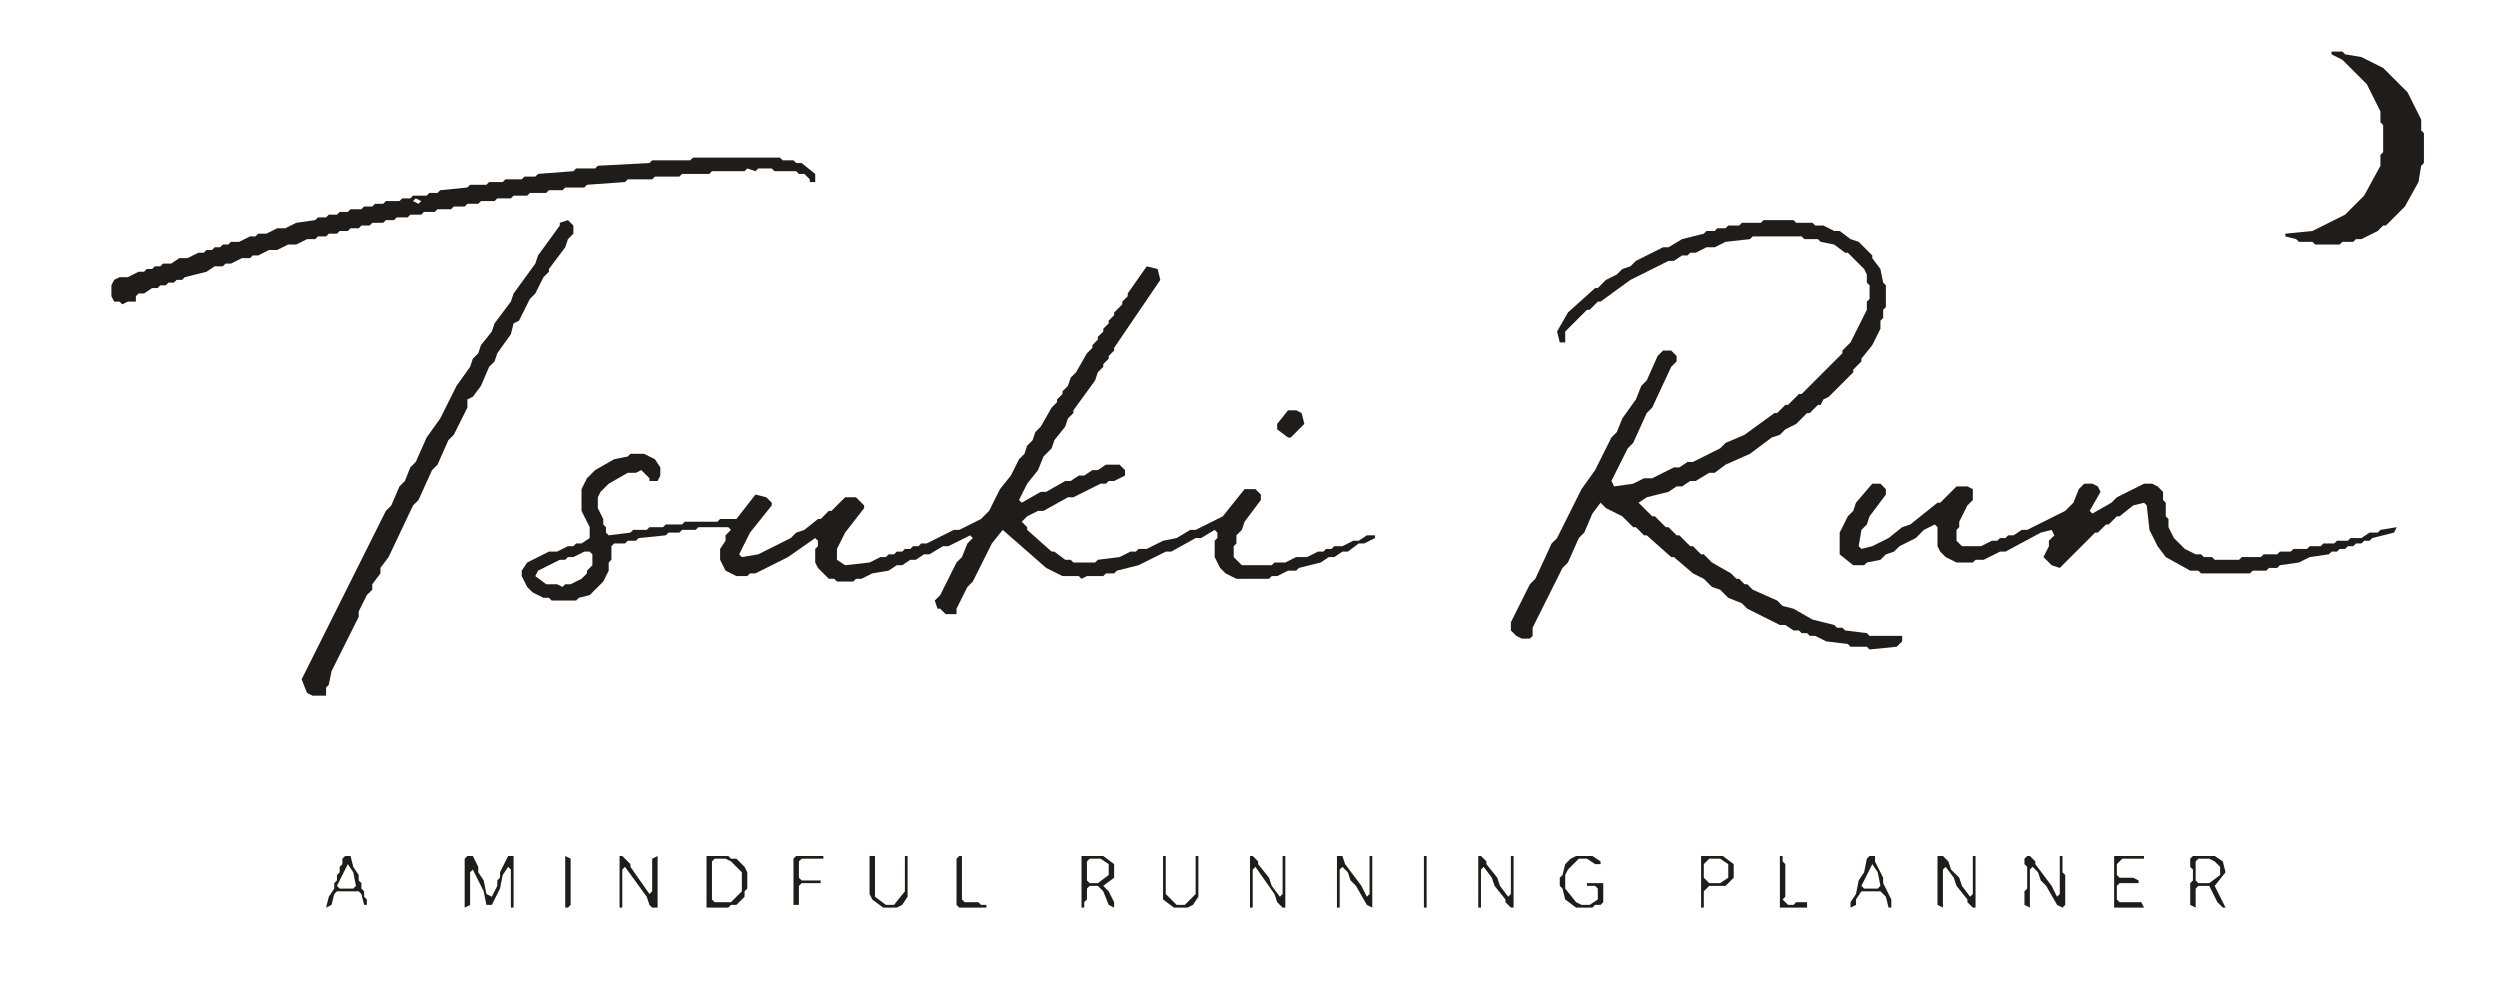
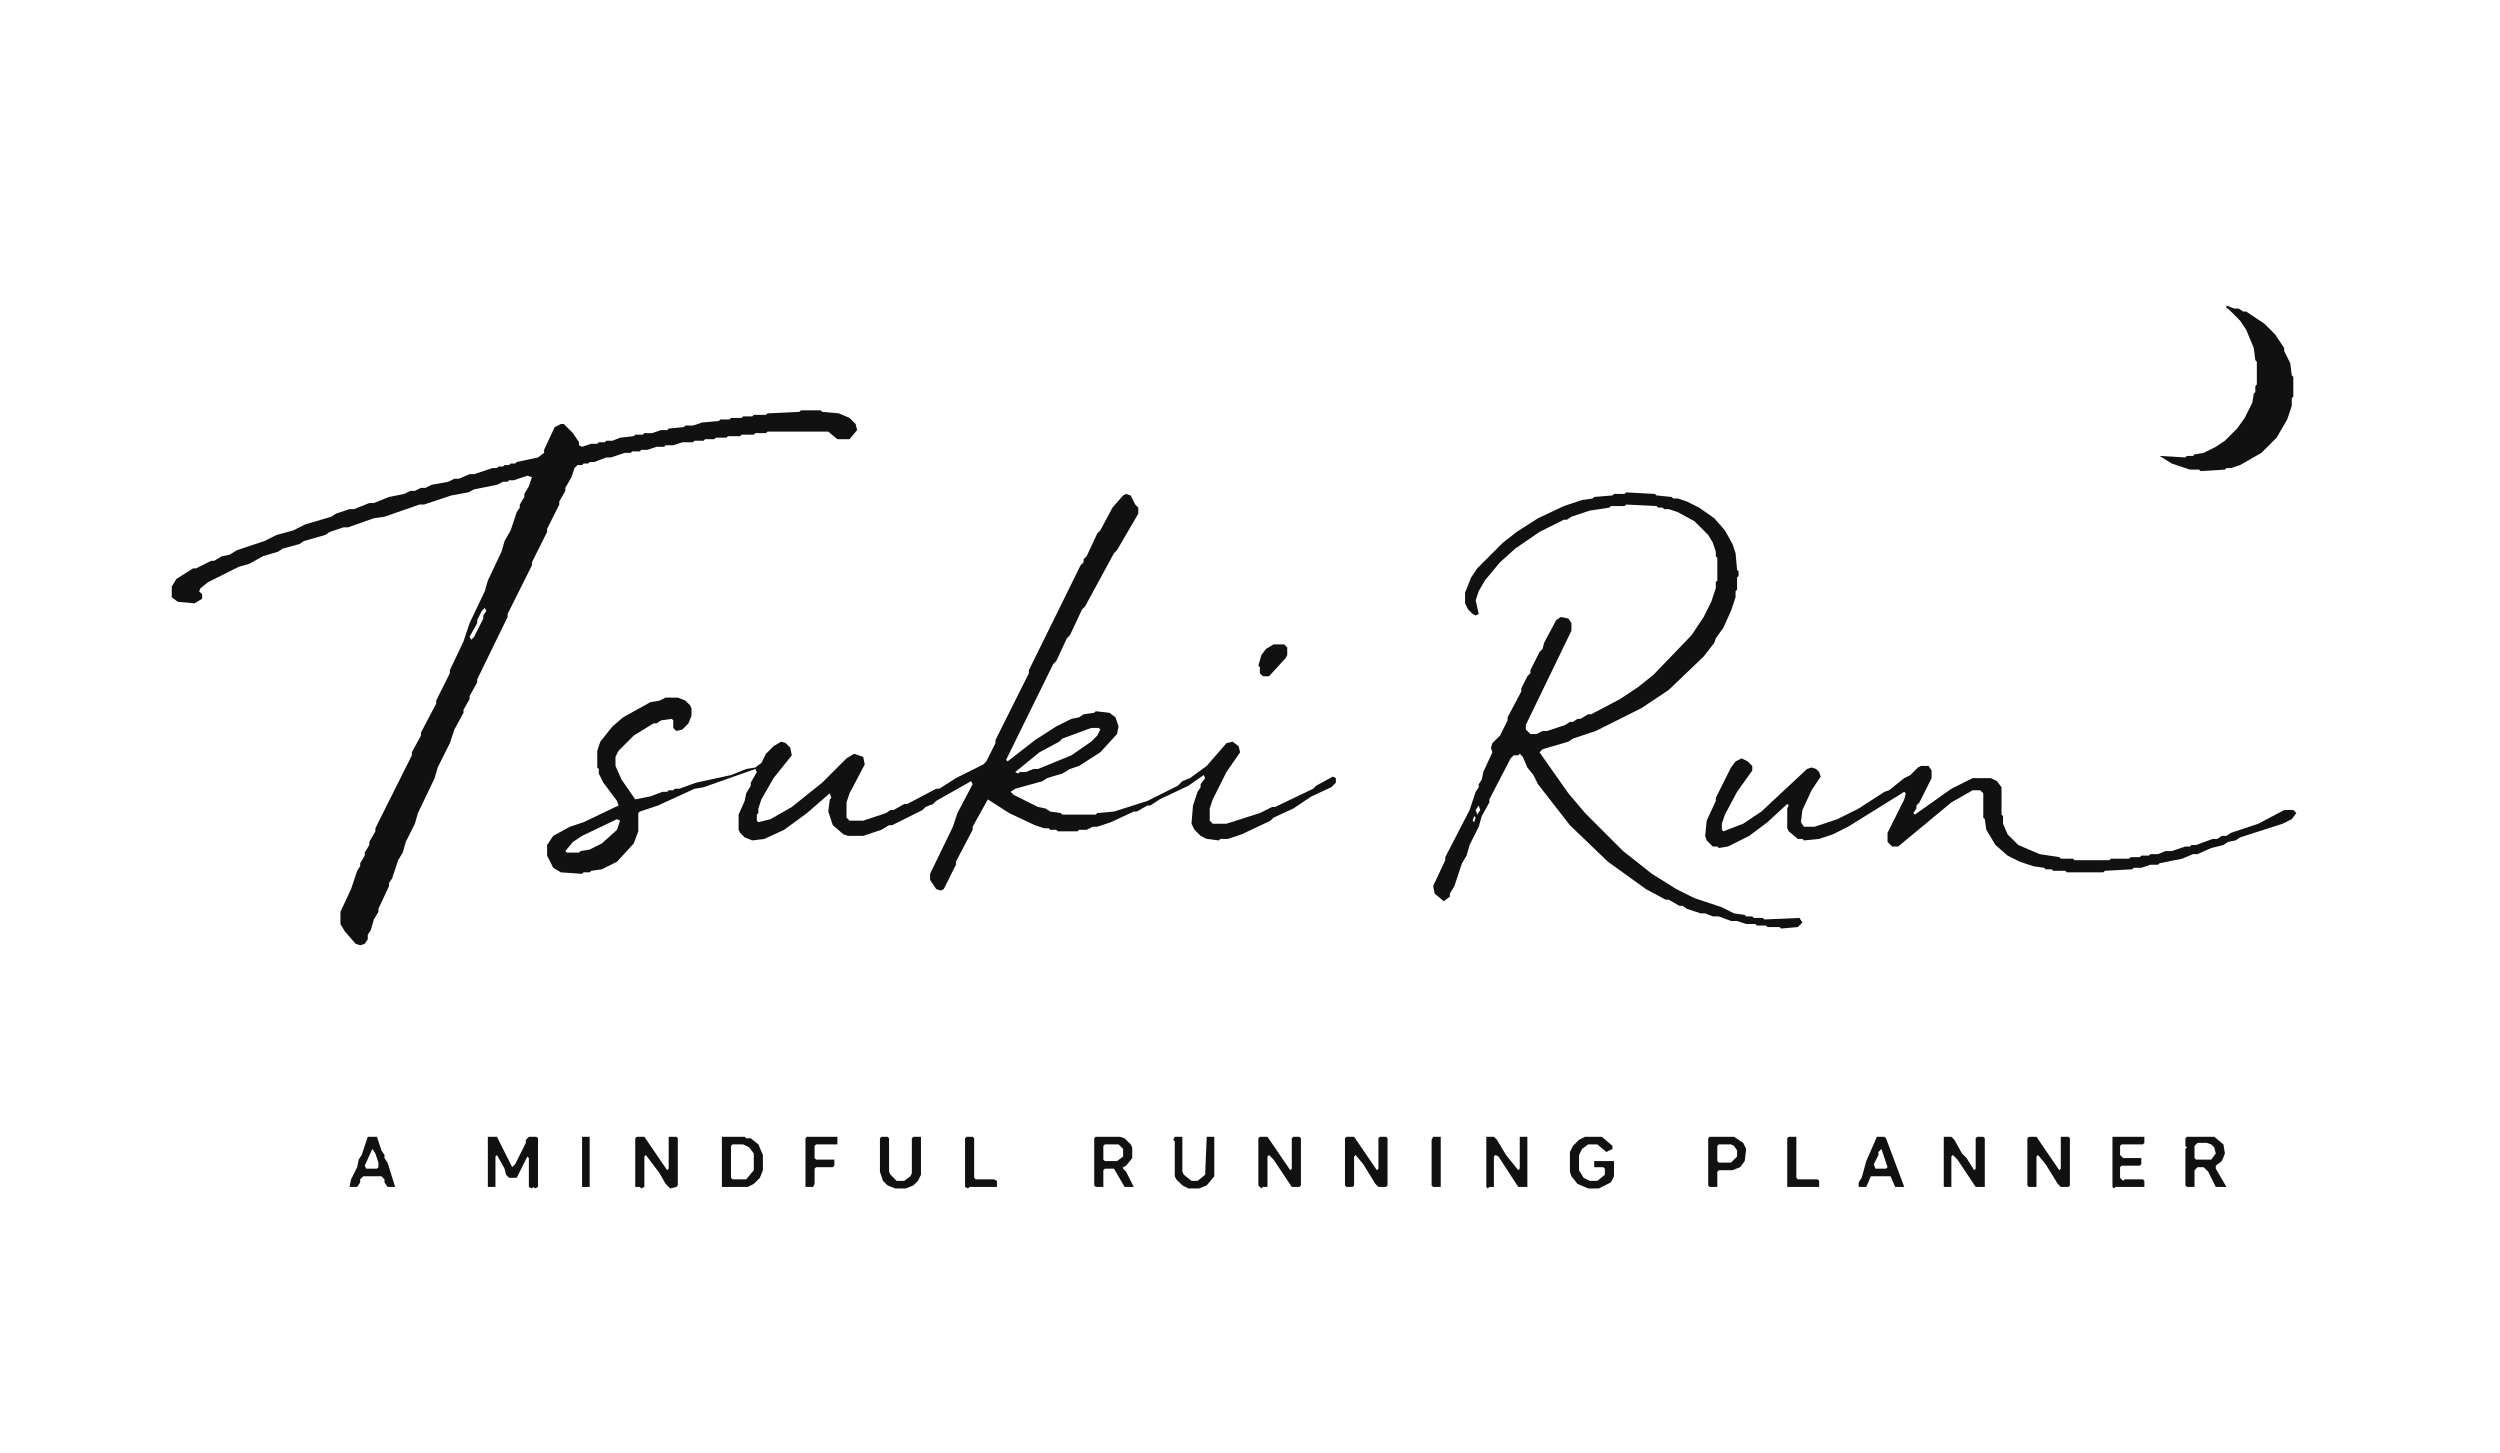
- <svg xmlns="http://www.w3.org/2000/svg" width="920" height="370" viewBox="0 0 920 370" fill="none" role="img" aria-labelledby="title desc">
-   <g fill="#1f1c1a" fill-rule="evenodd">
-     <path d="M 807 315 L 806 316 L 806 319 L 807 320 L 807 324 L 806 325 L 806 333 L 808 334 L 808 327 L 809 326 L 813 326 L 816 332 L 818 334 L 819 334 L 815 326 L 819 321 L 818 317 L 815 315 Z M 808 317 L 809 316 L 813 316 L 815 317 L 817 319 L 817 322 L 813 325 L 809 325 L 808 324 Z M 778 315 L 778 334 L 789 334 L 788 332 L 780 332 L 779 331 L 779 326 L 780 325 L 787 325 L 787 324 L 785 323 L 780 323 L 779 322 L 779 318 L 781 316 L 789 316 L 789 315 Z M 746 315 L 745 316 L 745 318 L 746 319 L 746 327 L 745 328 L 745 333 L 747 334 L 747 320 L 748 319 L 750 321 L 751 324 L 753 326 L 757 333 L 759 334 L 760 333 L 760 322 L 759 321 L 759 315 L 758 315 L 758 329 L 757 330 L 755 326 L 749 318 L 749 317 L 747 315 Z M 713 315 L 713 333 L 715 334 L 715 320 L 716 319 L 719 323 L 720 326 L 724 331 L 724 332 L 726 334 L 727 334 L 727 315 L 726 315 L 726 329 L 725 330 L 722 326 L 721 323 L 718 320 L 717 317 L 715 315 Z M 688 315 L 687 316 L 686 321 L 684 324 L 683 329 L 681 332 L 681 334 L 683 333 L 683 331 L 685 328 L 692 328 L 694 330 L 695 334 L 696 334 L 696 331 L 693 325 L 693 323 L 690 317 L 690 315 Z M 689 318 L 691 321 L 692 326 L 691 327 L 686 327 L 685 326 Z M 655 315 L 655 334 L 665 334 L 665 332 L 661 332 L 660 333 L 658 333 L 656 331 L 657 330 L 657 318 L 656 317 L 656 315 Z M 634 315 L 626 315 L 626 334 L 627 334 L 627 328 L 629 326 L 635 326 L 638 323 L 638 318 Z M 627 318 L 629 316 L 633 316 L 636 318 L 636 323 L 633 325 L 629 325 L 627 323 Z M 578 316 L 576 318 L 575 322 L 574 323 L 574 326 L 575 327 L 576 331 L 580 334 L 586 334 L 587 333 L 589 333 L 590 332 L 590 325 L 584 325 L 584 326 L 587 326 L 588 327 L 588 331 L 585 333 L 582 333 L 580 332 L 576 327 L 576 322 L 577 320 L 581 316 L 584 316 L 587 318 L 589 318 L 589 317 L 586 315 L 580 315 Z M 544 315 L 544 334 L 545 334 L 545 320 L 546 319 L 549 323 L 550 326 L 554 331 L 554 332 L 556 334 L 557 334 L 557 315 L 556 315 L 556 329 L 555 330 L 552 326 L 551 323 L 547 318 L 547 317 L 545 315 Z M 524 315 L 524 334 L 525 334 L 525 315 Z M 492 315 L 492 334 L 493 334 L 493 320 L 494 319 L 496 321 L 497 324 L 499 326 L 503 333 L 505 334 L 505 315 L 504 315 L 504 329 L 503 330 L 501 326 L 495 318 L 494 315 Z M 460 315 L 460 334 L 461 334 L 461 320 L 462 319 L 469 329 L 470 332 L 472 334 L 473 334 L 473 315 L 472 315 L 472 329 L 471 330 L 468 326 L 467 323 L 463 318 L 463 317 L 461 315 Z M 428 315 L 428 331 L 432 334 L 437 334 L 439 333 L 441 330 L 441 315 L 440 315 L 440 329 L 436 333 L 433 333 L 429 329 L 429 315 Z M 398 315 L 398 334 L 399 334 L 399 332 L 400 331 L 400 327 L 401 326 L 404 326 L 406 328 L 408 333 L 410 334 L 410 332 L 408 328 L 406 326 L 410 323 L 410 318 L 406 315 Z M 400 317 L 401 316 L 405 316 L 408 318 L 408 322 L 404 325 L 401 325 L 400 324 Z M 353 315 L 352 316 L 352 333 L 353 334 L 363 334 L 363 333 L 361 333 L 360 332 L 355 332 L 354 331 L 354 315 Z M 320 315 L 320 329 L 321 331 L 325 334 L 330 334 L 332 333 L 334 330 L 334 315 L 333 315 L 333 328 L 329 333 L 326 333 L 322 330 L 322 315 Z M 303 315 L 293 315 L 292 316 L 292 333 L 294 333 L 294 326 L 295 325 L 302 325 L 302 324 L 295 324 L 294 323 L 294 317 L 295 316 L 303 316 Z M 260 315 L 260 334 L 268 334 L 269 333 L 271 333 L 274 330 L 274 328 L 275 327 L 275 321 L 274 319 L 271 316 L 269 316 L 268 315 Z M 263 316 L 267 316 L 269 317 L 273 321 L 273 328 L 269 332 L 263 332 L 262 331 L 262 317 Z M 228 315 L 228 334 L 229 334 L 229 320 L 230 319 L 238 330 L 239 333 L 240 334 L 242 334 L 242 315 L 240 316 L 240 328 L 239 329 L 232 319 L 232 318 L 229 315 Z M 208 315 L 208 334 L 209 334 L 210 333 L 210 316 Z M 172 315 L 171 316 L 171 334 L 173 333 L 173 321 L 174 320 L 178 328 L 179 333 L 181 333 L 184 327 L 185 322 L 187 319 L 188 320 L 188 334 L 189 334 L 189 315 L 187 315 L 184 321 L 184 323 L 183 324 L 183 326 L 181 330 L 179 329 L 178 324 L 176 321 L 176 319 L 174 315 Z M 129 315 L 127 315 L 126 316 L 126 318 L 125 319 L 125 321 L 124 322 L 124 324 L 123 325 L 123 327 L 121 330 L 120 334 L 122 333 L 123 329 L 124 328 L 132 328 L 133 329 L 134 333 L 135 333 L 135 331 L 134 330 L 134 328 L 133 327 L 133 325 L 132 324 L 132 322 L 130 319 Z M 128 318 L 130 321 L 131 326 L 130 327 L 125 327 L 124 326 Z M 677 204 L 682 208 L 686 208 L 687 207 L 692 206 L 694 204 L 697 203 L 699 201 L 705 198 L 708 195 L 712 193 L 713 194 L 713 201 L 714 203 L 716 205 L 720 207 L 726 207 L 727 206 L 730 206 L 736 203 L 738 203 L 751 196 L 755 195 L 756 197 L 754 199 L 754 201 L 752 205 L 755 208 L 758 209 L 771 196 L 772 196 L 775 193 L 776 193 L 779 190 L 780 190 L 785 186 L 789 185 L 790 186 L 791 195 L 794 201 L 797 205 L 806 210 L 809 210 L 810 211 L 828 211 L 829 210 L 834 210 L 835 209 L 838 209 L 839 208 L 846 207 L 850 205 L 857 204 L 858 203 L 860 203 L 861 202 L 863 202 L 864 201 L 866 201 L 867 200 L 869 200 L 870 199 L 872 199 L 873 198 L 881 196 L 882 194 L 876 195 L 875 196 L 872 196 L 869 198 L 865 198 L 864 199 L 860 199 L 859 200 L 855 200 L 854 201 L 850 201 L 849 202 L 844 202 L 843 203 L 839 203 L 838 204 L 833 204 L 832 205 L 825 205 L 824 206 L 815 206 L 814 205 L 811 205 L 810 204 L 808 204 L 804 202 L 800 198 L 798 194 L 798 191 L 797 190 L 797 185 L 796 184 L 796 181 L 794 179 L 792 178 L 789 178 L 779 183 L 777 185 L 770 189 L 769 188 L 773 181 L 772 179 L 770 178 L 767 178 L 765 180 L 763 185 L 760 188 L 746 195 L 744 195 L 741 197 L 739 197 L 738 198 L 736 198 L 735 199 L 733 199 L 729 201 L 722 201 L 720 199 L 720 195 L 721 194 L 721 192 L 724 186 L 726 184 L 726 180 L 724 179 L 720 179 L 714 185 L 713 185 L 703 193 L 700 194 L 695 198 L 689 201 L 685 202 L 684 201 L 685 195 L 687 193 L 688 190 L 694 182 L 694 180 L 692 178 L 689 178 L 683 185 L 682 188 L 680 190 L 677 196 Z M 477 151 L 474 151 L 470 156 L 470 158 L 474 161 L 475 161 L 480 156 L 479 152 Z M 506 197 L 503 197 L 500 199 L 498 199 L 494 201 L 491 201 L 490 202 L 488 202 L 487 203 L 485 203 L 481 205 L 477 205 L 473 207 L 469 207 L 468 208 L 457 208 L 454 205 L 454 201 L 455 200 L 455 197 L 457 195 L 458 192 L 464 184 L 464 182 L 462 180 L 458 180 L 450 190 L 440 195 L 438 195 L 433 198 L 428 199 L 422 202 L 419 202 L 418 203 L 416 203 L 412 205 L 404 206 L 403 207 L 395 207 L 394 206 L 392 206 L 388 203 L 387 203 L 378 195 L 378 194 L 376 192 L 378 190 L 382 188 L 384 188 L 393 183 L 395 183 L 405 178 L 407 178 L 408 177 L 410 177 L 414 175 L 414 173 L 412 171 L 407 171 L 404 173 L 402 173 L 399 175 L 397 175 L 394 177 L 392 177 L 385 181 L 383 181 L 376 185 L 375 184 L 378 178 L 382 173 L 384 168 L 387 165 L 388 162 L 392 157 L 393 154 L 395 152 L 395 151 L 403 140 L 404 137 L 406 135 L 406 134 L 408 132 L 408 131 L 410 129 L 410 128 L 427 103 L 426 99 L 422 98 L 415 108 L 415 109 L 413 111 L 413 112 L 410 115 L 410 116 L 408 118 L 408 119 L 406 121 L 406 122 L 404 124 L 404 125 L 402 127 L 402 128 L 400 130 L 396 137 L 394 139 L 393 142 L 391 144 L 391 145 L 389 147 L 389 148 L 387 150 L 383 157 L 381 159 L 380 162 L 378 164 L 377 167 L 375 169 L 372 175 L 368 180 L 364 188 L 361 191 L 353 195 L 351 195 L 341 200 L 339 200 L 338 201 L 336 201 L 335 202 L 333 202 L 332 203 L 330 203 L 329 204 L 327 204 L 326 205 L 324 205 L 320 207 L 311 208 L 308 206 L 308 202 L 311 196 L 318 187 L 318 186 L 315 183 L 311 183 L 306 188 L 305 188 L 302 191 L 301 191 L 296 195 L 293 196 L 291 198 L 279 204 L 273 205 L 272 204 L 276 196 L 284 186 L 284 185 L 282 183 L 278 182 L 271 191 L 265 191 L 264 192 L 252 192 L 251 193 L 245 193 L 244 194 L 239 194 L 238 195 L 233 195 L 232 196 L 224 197 L 223 196 L 223 194 L 222 193 L 222 191 L 220 187 L 220 183 L 221 181 L 224 178 L 231 174 L 234 174 L 236 173 L 239 176 L 239 177 L 242 177 L 243 175 L 243 172 L 241 169 L 237 167 L 232 167 L 231 168 L 226 169 L 219 173 L 216 176 L 214 180 L 214 188 L 217 194 L 217 198 L 214 200 L 212 200 L 211 201 L 209 201 L 205 203 L 202 203 L 194 207 L 192 210 L 192 212 L 194 216 L 196 218 L 200 220 L 202 220 L 203 221 L 212 221 L 213 220 L 217 219 L 222 214 L 224 210 L 224 207 L 225 206 L 225 201 L 226 200 L 230 200 L 231 199 L 234 199 L 235 198 L 245 197 L 246 196 L 250 196 L 251 195 L 256 195 L 257 194 L 268 194 L 269 195 L 267 197 L 267 199 L 265 202 L 265 206 L 267 210 L 271 212 L 275 212 L 276 211 L 278 211 L 290 205 L 300 198 L 301 199 L 301 201 L 300 202 L 300 207 L 301 209 L 305 213 L 307 213 L 308 214 L 314 214 L 315 213 L 317 213 L 321 211 L 327 210 L 330 208 L 332 208 L 335 206 L 337 206 L 340 204 L 342 204 L 347 201 L 349 201 L 357 197 L 358 198 L 356 200 L 354 205 L 352 207 L 346 219 L 344 221 L 345 224 L 346 224 L 348 226 L 352 226 L 352 224 L 356 216 L 358 214 L 365 200 L 369 195 L 385 209 L 391 212 L 397 212 L 398 213 L 400 212 L 406 212 L 407 211 L 410 211 L 411 210 L 419 208 L 429 203 L 431 203 L 440 198 L 442 198 L 447 195 L 448 196 L 448 198 L 447 199 L 447 205 L 449 209 L 451 211 L 455 213 L 467 213 L 468 212 L 470 212 L 474 210 L 477 210 L 478 209 L 486 207 L 489 205 L 491 205 L 494 203 L 496 203 L 500 200 L 502 200 L 506 198 Z M 218 204 L 218 208 L 216 210 L 216 211 L 214 213 L 210 215 L 208 215 L 207 216 L 205 215 L 201 215 L 197 212 L 198 210 L 206 206 L 208 206 L 209 205 L 211 205 L 215 203 L 217 203 Z M 684 89 L 681 88 L 677 85 L 675 85 L 671 83 L 668 83 L 667 82 L 661 82 L 660 81 L 649 81 L 648 82 L 641 82 L 640 83 L 636 83 L 635 84 L 632 84 L 631 85 L 628 85 L 627 86 L 619 88 L 614 91 L 612 91 L 602 96 L 600 98 L 597 99 L 595 101 L 591 103 L 588 106 L 587 106 L 577 115 L 573 122 L 574 126 L 576 126 L 576 122 L 584 114 L 585 114 L 588 111 L 589 111 L 600 103 L 614 96 L 616 96 L 619 94 L 621 94 L 622 93 L 624 93 L 628 91 L 631 91 L 635 89 L 644 88 L 645 87 L 663 87 L 664 88 L 669 88 L 670 89 L 675 90 L 679 93 L 680 93 L 686 99 L 687 101 L 687 104 L 688 105 L 688 110 L 687 111 L 687 114 L 681 126 L 678 129 L 678 130 L 663 145 L 662 145 L 658 149 L 657 149 L 654 152 L 653 152 L 642 160 L 635 163 L 633 165 L 623 170 L 621 170 L 618 172 L 616 172 L 608 176 L 605 176 L 601 178 L 594 179 L 593 177 L 599 165 L 601 163 L 606 152 L 608 150 L 615 135 L 617 133 L 617 131 L 615 129 L 612 129 L 610 131 L 606 140 L 604 142 L 602 147 L 597 154 L 595 159 L 593 161 L 587 173 L 582 180 L 573 198 L 571 200 L 565 213 L 563 215 L 556 229 L 556 232 L 558 234 L 560 235 L 563 235 L 564 234 L 564 231 L 575 209 L 577 207 L 581 198 L 583 196 L 586 189 L 589 185 L 591 187 L 597 190 L 601 194 L 602 194 L 605 197 L 606 197 L 615 205 L 616 205 L 623 211 L 627 213 L 630 216 L 633 217 L 636 220 L 641 222 L 643 224 L 655 230 L 657 230 L 660 232 L 662 232 L 663 233 L 665 233 L 666 234 L 668 234 L 672 236 L 680 237 L 681 238 L 687 238 L 688 239 L 698 238 L 700 236 L 700 234 L 688 234 L 687 233 L 679 232 L 678 231 L 676 231 L 675 230 L 667 228 L 660 224 L 656 223 L 654 221 L 645 217 L 643 215 L 642 215 L 640 213 L 639 213 L 637 211 L 630 207 L 627 204 L 626 204 L 623 201 L 622 201 L 618 197 L 617 197 L 614 194 L 613 194 L 609 190 L 608 190 L 603 185 L 606 183 L 614 181 L 617 179 L 619 179 L 622 177 L 624 177 L 629 174 L 631 174 L 635 171 L 644 167 L 652 161 L 655 160 L 657 158 L 661 156 L 665 152 L 666 152 L 669 149 L 670 149 L 671 147 L 673 146 L 682 137 L 682 136 L 685 133 L 685 132 L 689 127 L 692 121 L 692 118 L 693 117 L 693 114 L 694 113 L 694 105 L 693 104 L 692 99 L 689 95 L 689 94 Z M 209 81 L 206 82 L 206 83 L 198 94 L 197 97 L 189 108 L 188 111 L 182 119 L 181 122 L 177 127 L 176 130 L 174 132 L 173 135 L 168 142 L 162 154 L 157 161 L 153 170 L 151 172 L 149 177 L 147 179 L 144 186 L 142 188 L 111 250 L 113 255 L 115 256 L 120 256 L 120 253 L 121 252 L 122 247 L 132 227 L 132 225 L 135 219 L 137 217 L 137 215 L 140 211 L 140 209 L 143 205 L 152 186 L 154 184 L 159 173 L 161 171 L 165 162 L 167 160 L 172 150 L 172 147 L 174 146 L 177 142 L 180 135 L 182 133 L 183 130 L 188 123 L 189 119 L 191 118 L 195 110 L 197 108 L 200 102 L 202 100 L 202 99 L 208 91 L 209 88 L 211 86 L 211 83 Z M 300 64 L 295 60 L 293 60 L 292 59 L 288 59 L 287 58 L 255 58 L 254 59 L 240 59 L 239 60 L 220 61 L 219 62 L 212 62 L 211 63 L 198 64 L 197 65 L 193 65 L 192 66 L 186 66 L 185 67 L 180 67 L 179 68 L 173 68 L 172 69 L 162 70 L 161 71 L 158 71 L 157 72 L 152 72 L 151 73 L 148 73 L 147 74 L 142 74 L 141 75 L 138 75 L 137 76 L 134 76 L 133 77 L 129 77 L 128 78 L 125 78 L 124 79 L 121 79 L 120 80 L 117 80 L 116 81 L 109 82 L 105 84 L 102 84 L 98 86 L 95 86 L 94 87 L 92 87 L 88 89 L 85 89 L 84 90 L 82 90 L 81 91 L 79 91 L 78 92 L 76 92 L 75 93 L 73 93 L 69 95 L 66 95 L 63 97 L 60 97 L 59 98 L 57 98 L 56 99 L 54 99 L 53 100 L 51 100 L 47 102 L 44 102 L 42 103 L 41 105 L 41 109 L 42 111 L 44 111 L 45 112 L 47 111 L 50 111 L 50 109 L 51 108 L 53 108 L 56 106 L 58 106 L 59 105 L 61 105 L 62 104 L 64 104 L 65 103 L 67 103 L 68 102 L 76 100 L 79 98 L 82 98 L 83 97 L 85 97 L 89 95 L 92 95 L 93 94 L 95 94 L 99 92 L 102 92 L 106 90 L 109 90 L 113 88 L 116 88 L 117 87 L 120 87 L 121 86 L 124 86 L 125 85 L 128 85 L 129 84 L 132 84 L 133 83 L 136 83 L 137 82 L 141 82 L 142 81 L 145 81 L 146 80 L 150 80 L 151 79 L 155 79 L 156 78 L 160 78 L 161 77 L 166 77 L 167 76 L 171 76 L 172 75 L 176 75 L 177 74 L 182 74 L 183 73 L 188 73 L 189 72 L 194 72 L 195 71 L 201 71 L 202 70 L 207 70 L 208 69 L 215 69 L 216 68 L 230 67 L 231 66 L 240 66 L 241 65 L 250 65 L 251 64 L 261 64 L 262 63 L 274 63 L 275 62 L 278 63 L 279 62 L 284 62 L 285 63 L 293 63 L 294 64 L 296 64 L 298 66 L 298 67 L 300 67 Z M 152 74 L 153 73 L 155 74 L 154 75 Z M 862 19 L 858 19 L 858 20 L 862 22 L 871 31 L 876 41 L 876 45 L 877 46 L 877 56 L 876 57 L 876 61 L 870 72 L 863 79 L 851 85 L 841 86 L 841 87 L 845 88 L 846 89 L 851 89 L 852 90 L 861 90 L 862 89 L 866 89 L 867 88 L 869 88 L 875 85 L 877 83 L 878 83 L 885 76 L 890 67 L 891 61 L 892 60 L 892 49 L 891 48 L 891 44 L 886 34 L 877 25 L 869 21 L 863 20 Z" />
-   </g>
+ <svg xmlns="http://www.w3.org/2000/svg" viewBox="0 0 1645 956" width="1645" height="956" role="img" aria-labelledby="title desc">
+   <path d="M 1439 748 L 1438 749 L 1438 754 L 1439 755 L 1438 756 L 1438 780 L 1439 781 L 1444 781 L 1444 770 L 1446 768 L 1450 768 L 1453 771 L 1458 781 L 1465 781 L 1458 769 L 1458 767 L 1462 764 L 1464 759 L 1463 753 L 1457 748 Z M 1444 754 L 1446 752 L 1452 752 L 1455 753 L 1457 755 L 1458 759 L 1455 763 L 1445 763 L 1444 762 Z M 1390 748 L 1390 781 L 1391 782 L 1392 781 L 1411 781 L 1411 777 L 1410 776 L 1398 776 L 1397 777 L 1395 775 L 1395 768 L 1396 767 L 1408 767 L 1409 766 L 1409 762 L 1397 762 L 1395 760 L 1395 754 L 1396 753 L 1410 753 L 1411 752 L 1411 748 Z M 1335 748 L 1334 749 L 1334 780 L 1335 781 L 1340 781 L 1340 761 L 1341 760 L 1346 766 L 1354 779 L 1356 781 L 1361 781 L 1362 780 L 1362 749 L 1361 748 L 1356 748 L 1356 769 L 1355 770 L 1340 748 Z M 1279 748 L 1279 781 L 1284 781 L 1284 761 L 1285 760 L 1288 763 L 1300 781 L 1306 781 L 1306 749 L 1305 748 L 1301 748 L 1300 749 L 1300 769 L 1299 770 L 1294 762 L 1291 759 L 1286 750 L 1284 748 Z M 1235 748 L 1228 764 L 1225 775 L 1223 778 L 1223 781 L 1228 781 L 1231 774 L 1244 774 L 1247 781 L 1253 781 L 1241 749 L 1240 748 Z M 1238 756 L 1242 768 L 1241 769 L 1234 769 L 1233 766 L 1236 760 L 1236 758 Z M 1177 748 L 1176 749 L 1176 781 L 1197 781 L 1197 777 L 1196 776 L 1183 776 L 1182 775 L 1182 748 Z M 1141 748 L 1125 748 L 1124 749 L 1124 780 L 1125 781 L 1130 781 L 1130 771 L 1131 770 L 1140 770 L 1145 768 L 1148 764 L 1149 756 L 1147 752 Z M 1130 754 L 1131 753 L 1139 753 L 1141 754 L 1143 757 L 1143 761 L 1139 765 L 1131 765 L 1130 764 Z M 1043 748 L 1039 750 L 1035 754 L 1033 758 L 1033 771 L 1034 774 L 1038 779 L 1045 782 L 1052 782 L 1060 778 L 1062 774 L 1062 764 L 1049 764 L 1049 768 L 1055 768 L 1056 769 L 1056 773 L 1051 777 L 1046 777 L 1042 775 L 1039 770 L 1039 760 L 1041 756 L 1045 753 L 1051 753 L 1057 758 L 1061 756 L 1061 754 L 1054 748 Z M 978 748 L 978 781 L 979 782 L 980 781 L 983 781 L 983 761 L 984 760 L 986 761 L 999 781 L 1005 781 L 1005 748 L 1000 748 L 1000 769 L 999 770 L 991 760 L 985 750 L 983 748 Z M 943 748 L 942 750 L 942 780 L 943 781 L 948 781 L 948 748 Z M 886 748 L 885 749 L 885 780 L 886 781 L 890 781 L 891 780 L 891 761 L 892 760 L 897 766 L 905 779 L 907 781 L 912 781 L 913 780 L 913 749 L 912 748 L 908 748 L 907 749 L 907 769 L 906 770 L 891 748 Z M 829 748 L 828 749 L 828 780 L 830 782 L 831 781 L 834 781 L 834 761 L 835 760 L 838 763 L 850 781 L 855 781 L 856 780 L 856 749 L 855 748 L 851 748 L 850 749 L 850 769 L 849 770 L 834 748 Z M 773 748 L 772 750 L 773 751 L 773 774 L 774 776 L 778 780 L 782 782 L 789 782 L 794 780 L 799 774 L 799 748 L 794 748 L 793 773 L 788 777 L 784 777 L 779 773 L 778 771 L 778 748 Z M 721 748 L 720 749 L 720 780 L 721 781 L 726 781 L 726 770 L 727 769 L 733 769 L 740 781 L 746 781 L 741 771 L 739 769 L 739 768 L 741 767 L 745 762 L 745 755 L 744 753 L 740 749 L 737 748 Z M 726 754 L 727 753 L 736 753 L 739 756 L 739 761 L 735 764 L 727 764 L 726 763 Z M 636 748 L 635 749 L 635 781 L 637 782 L 638 781 L 656 781 L 656 777 L 654 776 L 642 776 L 641 775 L 641 749 L 640 748 Z M 580 748 L 579 749 L 579 771 L 581 777 L 584 780 L 589 782 L 596 782 L 601 780 L 604 777 L 606 773 L 606 748 L 601 748 L 600 749 L 600 772 L 599 774 L 595 777 L 590 777 L 586 773 L 585 771 L 585 749 L 584 748 Z M 551 748 L 531 748 L 530 749 L 530 781 L 535 781 L 536 779 L 536 769 L 537 768 L 548 768 L 549 767 L 549 763 L 537 763 L 536 762 L 536 754 L 537 753 L 551 753 Z M 475 748 L 475 781 L 492 781 L 496 779 L 500 775 L 502 770 L 502 760 L 499 753 L 494 749 L 491 749 L 490 748 Z M 482 753 L 489 753 L 493 755 L 496 759 L 496 770 L 491 776 L 482 776 L 481 775 L 481 754 Z M 419 748 L 418 749 L 418 781 L 421 781 L 422 782 L 424 781 L 424 761 L 425 760 L 434 772 L 438 779 L 441 782 L 445 781 L 446 780 L 446 749 L 445 748 L 440 748 L 440 769 L 439 770 L 424 748 Z M 383 748 L 383 781 L 388 781 L 388 748 Z M 321 748 L 321 781 L 326 781 L 326 761 L 327 760 L 332 769 L 333 773 L 335 775 L 340 775 L 347 761 L 348 762 L 348 781 L 350 782 L 351 781 L 352 782 L 354 781 L 354 749 L 353 748 L 348 748 L 346 750 L 346 752 L 339 766 L 337 768 L 327 748 Z M 242 748 L 238 760 L 236 763 L 235 768 L 231 776 L 230 781 L 235 781 L 237 778 L 237 776 L 239 774 L 251 774 L 253 776 L 253 778 L 255 781 L 260 781 L 255 765 L 253 762 L 253 760 L 251 757 L 248 748 Z M 245 756 L 247 759 L 249 765 L 249 768 L 248 769 L 241 769 L 240 767 Z M 1122 550 L 1123 553 L 1127 557 L 1130 557 L 1131 558 L 1137 557 L 1151 550 L 1163 541 L 1176 529 L 1177 530 L 1176 532 L 1176 545 L 1177 547 L 1183 552 L 1186 552 L 1187 553 L 1197 552 L 1206 549 L 1216 544 L 1253 521 L 1254 522 L 1253 526 L 1242 548 L 1242 554 L 1245 557 L 1249 557 L 1284 528 L 1298 520 L 1303 520 L 1305 522 L 1305 538 L 1306 539 L 1307 546 L 1313 556 L 1321 563 L 1329 567 L 1338 570 L 1345 571 L 1346 572 L 1350 572 L 1351 573 L 1359 573 L 1360 574 L 1384 574 L 1385 573 L 1403 572 L 1404 571 L 1409 571 L 1415 569 L 1420 569 L 1421 568 L 1436 565 L 1443 562 L 1446 562 L 1455 558 L 1463 556 L 1466 554 L 1471 553 L 1474 551 L 1502 542 L 1508 539 L 1511 535 L 1509 533 L 1503 533 L 1486 542 L 1468 548 L 1465 550 L 1462 550 L 1459 552 L 1456 552 L 1445 556 L 1442 556 L 1441 557 L 1438 557 L 1429 560 L 1425 560 L 1420 562 L 1415 562 L 1414 563 L 1409 563 L 1408 564 L 1402 564 L 1401 565 L 1389 565 L 1388 566 L 1365 566 L 1364 565 L 1356 565 L 1355 564 L 1342 562 L 1328 556 L 1321 549 L 1318 542 L 1318 537 L 1317 536 L 1317 518 L 1314 514 L 1310 512 L 1298 512 L 1284 519 L 1260 536 L 1259 535 L 1261 532 L 1261 530 L 1263 528 L 1271 512 L 1271 507 L 1269 504 L 1264 504 L 1262 505 L 1257 510 L 1253 512 L 1243 520 L 1240 521 L 1223 532 L 1209 539 L 1194 544 L 1187 544 L 1185 541 L 1186 533 L 1192 520 L 1198 511 L 1197 508 L 1195 506 L 1192 505 L 1189 506 L 1159 534 L 1147 542 L 1134 547 L 1133 546 L 1133 542 L 1135 536 L 1143 521 L 1153 507 L 1153 504 L 1150 501 L 1146 499 L 1142 501 L 1139 505 L 1129 525 L 1129 527 L 1123 540 Z M 845 424 L 838 424 L 833 427 L 830 431 L 828 438 L 829 439 L 829 443 L 831 445 L 835 445 L 846 433 L 847 431 L 847 426 Z M 879 512 L 877 511 L 866 517 L 864 519 L 839 531 L 837 531 L 829 535 L 807 542 L 798 542 L 796 540 L 796 532 L 798 526 L 807 508 L 816 495 L 815 491 L 811 488 L 807 489 L 794 504 L 783 512 L 778 514 L 775 517 L 755 527 L 733 534 L 722 535 L 721 536 L 699 536 L 698 535 L 691 534 L 688 532 L 683 531 L 667 523 L 665 521 L 668 519 L 686 514 L 689 512 L 699 509 L 704 506 L 710 504 L 724 495 L 735 483 L 736 478 L 734 472 L 730 469 L 721 468 L 720 469 L 713 470 L 710 472 L 705 473 L 695 478 L 681 487 L 663 501 L 662 500 L 693 437 L 695 435 L 702 420 L 704 418 L 712 401 L 714 399 L 733 364 L 735 362 L 749 338 L 749 334 L 747 332 L 744 326 L 741 325 L 739 326 L 732 334 L 724 349 L 722 351 L 715 366 L 713 368 L 713 370 L 711 372 L 677 441 L 677 443 L 655 487 L 655 489 L 649 501 L 647 503 L 629 512 L 618 519 L 616 519 L 597 529 L 595 529 L 588 533 L 586 533 L 583 535 L 568 540 L 559 540 L 557 538 L 557 528 L 559 522 L 569 503 L 568 498 L 562 496 L 557 499 L 541 515 L 521 531 L 507 539 L 499 541 L 498 540 L 498 536 L 499 535 L 499 532 L 501 526 L 509 512 L 521 497 L 520 492 L 517 489 L 514 488 L 509 491 L 504 496 L 501 502 L 497 505 L 491 506 L 481 510 L 458 515 L 447 519 L 444 519 L 443 520 L 440 520 L 439 521 L 436 521 L 428 524 L 418 526 L 409 513 L 405 504 L 405 498 L 407 494 L 417 484 L 430 476 L 432 476 L 435 474 L 442 473 L 443 474 L 443 479 L 445 481 L 449 480 L 453 476 L 455 471 L 455 466 L 454 464 L 451 461 L 446 459 L 438 459 L 434 461 L 428 462 L 410 472 L 403 478 L 395 488 L 393 494 L 393 505 L 394 506 L 394 509 L 397 515 L 406 527 L 407 530 L 384 541 L 375 544 L 364 550 L 360 556 L 360 563 L 364 571 L 369 574 L 383 575 L 384 574 L 388 574 L 389 573 L 396 572 L 406 567 L 417 555 L 420 547 L 420 535 L 421 534 L 433 530 L 457 519 L 463 518 L 497 506 L 498 508 L 494 515 L 494 517 L 491 522 L 490 527 L 486 536 L 486 546 L 487 548 L 490 551 L 495 553 L 503 552 L 516 546 L 531 535 L 546 522 L 547 525 L 546 526 L 545 534 L 548 543 L 555 549 L 558 550 L 568 550 L 580 546 L 585 543 L 587 543 L 607 533 L 609 531 L 614 529 L 616 527 L 639 514 L 640 516 L 630 535 L 627 544 L 612 575 L 612 579 L 616 585 L 619 586 L 621 585 L 629 569 L 629 567 L 640 546 L 640 544 L 650 526 L 664 535 L 681 543 L 687 545 L 690 545 L 691 546 L 695 546 L 696 547 L 709 547 L 710 546 L 715 546 L 719 544 L 722 544 L 731 541 L 746 534 L 748 534 L 755 530 L 757 530 L 763 526 L 782 517 L 792 510 L 793 512 L 790 516 L 790 518 L 788 521 L 785 530 L 784 542 L 786 546 L 790 550 L 794 552 L 802 553 L 803 552 L 808 552 L 817 549 L 836 540 L 838 538 L 851 532 L 863 524 L 876 518 L 879 515 Z M 408 540 L 406 546 L 396 555 L 388 559 L 382 560 L 381 561 L 373 561 L 372 560 L 377 554 L 383 550 L 406 539 Z M 724 480 L 722 484 L 718 488 L 705 497 L 683 506 L 680 506 L 675 508 L 671 508 L 670 509 L 668 508 L 684 495 L 697 488 L 699 486 L 718 479 L 723 479 Z M 998 350 L 989 357 L 972 374 L 968 380 L 964 390 L 964 397 L 966 401 L 969 404 L 971 405 L 973 404 L 971 395 L 973 389 L 977 382 L 987 370 L 997 361 L 1013 350 L 1029 342 L 1031 342 L 1034 340 L 1046 336 L 1059 334 L 1060 333 L 1069 333 L 1070 332 L 1090 333 L 1091 334 L 1094 334 L 1095 335 L 1098 335 L 1104 337 L 1115 343 L 1124 352 L 1127 357 L 1129 363 L 1129 366 L 1130 367 L 1130 382 L 1129 383 L 1129 387 L 1126 396 L 1121 406 L 1113 418 L 1088 444 L 1078 452 L 1066 460 L 1047 470 L 1045 470 L 1040 473 L 1038 473 L 1035 475 L 1033 475 L 1030 477 L 1018 481 L 1015 481 L 1011 483 L 1007 483 L 1004 480 L 1004 477 L 1034 415 L 1034 410 L 1032 407 L 1027 406 L 1024 408 L 1016 423 L 1015 427 L 1013 429 L 1007 441 L 1007 443 L 1005 445 L 1001 453 L 1001 455 L 992 472 L 992 474 L 987 484 L 982 489 L 981 492 L 982 495 L 976 508 L 975 513 L 973 516 L 973 518 L 971 521 L 967 533 L 951 564 L 951 566 L 943 583 L 944 588 L 950 593 L 954 590 L 954 588 L 957 583 L 962 568 L 965 563 L 967 556 L 973 544 L 975 537 L 980 528 L 980 526 L 994 499 L 996 497 L 999 497 L 1000 496 L 1002 498 L 1005 505 L 1009 510 L 1012 516 L 1033 543 L 1058 567 L 1083 585 L 1096 592 L 1098 592 L 1105 596 L 1107 596 L 1110 598 L 1119 601 L 1122 601 L 1127 603 L 1131 603 L 1139 606 L 1143 606 L 1149 608 L 1155 608 L 1156 609 L 1162 609 L 1163 610 L 1171 610 L 1172 611 L 1183 610 L 1186 607 L 1184 604 L 1161 605 L 1160 604 L 1154 604 L 1153 603 L 1149 603 L 1148 602 L 1141 601 L 1133 597 L 1115 591 L 1103 585 L 1087 575 L 1068 560 L 1043 535 L 1032 522 L 1013 495 L 1015 493 L 1032 488 L 1035 486 L 1050 481 L 1080 466 L 1098 454 L 1121 432 L 1128 423 L 1129 420 L 1134 413 L 1139 402 L 1142 393 L 1142 389 L 1143 388 L 1143 380 L 1144 379 L 1144 376 L 1143 375 L 1142 364 L 1140 358 L 1135 349 L 1128 341 L 1118 334 L 1110 330 L 1104 328 L 1101 328 L 1100 327 L 1090 326 L 1089 325 L 1070 324 L 1069 325 L 1062 325 L 1061 326 L 1049 327 L 1048 328 L 1041 329 L 1029 333 L 1012 341 Z M 970 537 L 971 538 L 970 541 L 969 540 Z M 973 530 L 974 533 L 972 536 L 971 533 Z M 559 275 L 552 272 L 541 271 L 540 270 L 527 270 L 526 271 L 505 272 L 504 273 L 496 273 L 495 274 L 489 274 L 488 275 L 481 275 L 480 276 L 474 276 L 473 277 L 462 278 L 456 280 L 451 280 L 450 281 L 440 282 L 439 283 L 435 283 L 429 285 L 424 285 L 423 286 L 418 286 L 417 287 L 408 288 L 403 290 L 399 290 L 398 291 L 394 291 L 393 292 L 389 292 L 383 294 L 381 293 L 381 291 L 377 285 L 371 279 L 369 279 L 365 281 L 358 296 L 358 298 L 354 301 L 340 304 L 339 305 L 336 305 L 335 306 L 332 306 L 331 307 L 328 307 L 327 308 L 324 308 L 312 312 L 309 312 L 302 315 L 299 315 L 295 317 L 284 319 L 280 321 L 277 321 L 273 323 L 270 323 L 266 325 L 256 327 L 246 331 L 243 331 L 233 335 L 230 335 L 221 338 L 218 340 L 201 345 L 193 349 L 182 352 L 174 356 L 156 362 L 151 365 L 146 366 L 141 369 L 139 369 L 129 374 L 127 374 L 116 381 L 113 386 L 113 393 L 117 396 L 128 397 L 133 394 L 133 391 L 131 389 L 132 387 L 137 383 L 157 373 L 164 371 L 173 366 L 183 363 L 186 361 L 197 358 L 200 356 L 214 352 L 217 350 L 226 347 L 229 347 L 246 341 L 253 340 L 276 332 L 279 332 L 297 326 L 308 324 L 312 322 L 327 319 L 331 317 L 334 317 L 335 316 L 338 316 L 347 313 L 350 314 L 348 320 L 345 325 L 345 327 L 342 332 L 342 334 L 340 337 L 336 349 L 332 356 L 330 363 L 321 382 L 319 389 L 309 410 L 305 422 L 296 441 L 296 443 L 287 461 L 287 463 L 277 482 L 277 484 L 271 495 L 271 497 L 247 545 L 247 547 L 243 554 L 243 556 L 240 561 L 240 563 L 237 568 L 237 570 L 235 573 L 231 585 L 224 600 L 224 608 L 227 613 L 234 621 L 237 622 L 240 621 L 242 618 L 242 615 L 244 612 L 246 605 L 249 600 L 249 598 L 256 583 L 256 581 L 258 578 L 262 566 L 265 561 L 267 554 L 273 542 L 275 535 L 286 512 L 288 505 L 296 489 L 299 480 L 305 469 L 305 467 L 309 460 L 309 458 L 314 449 L 314 447 L 334 406 L 334 404 L 350 372 L 350 370 L 360 350 L 360 348 L 368 332 L 368 330 L 372 323 L 372 321 L 376 314 L 378 308 L 380 306 L 383 306 L 384 305 L 387 305 L 388 304 L 391 304 L 399 301 L 402 301 L 411 298 L 415 298 L 416 297 L 421 297 L 422 296 L 426 296 L 432 294 L 437 294 L 438 293 L 443 293 L 449 291 L 456 291 L 457 290 L 463 290 L 464 289 L 470 289 L 471 288 L 478 288 L 479 287 L 487 287 L 488 286 L 496 286 L 497 285 L 504 285 L 505 284 L 545 284 L 551 289 L 559 289 L 564 283 L 563 279 Z M 319 400 L 320 402 L 318 405 L 318 407 L 312 419 L 310 421 L 309 419 L 314 410 L 314 408 L 317 402 Z M 1473 203 L 1470 203 L 1465 201 L 1465 203 L 1466 203 L 1474 211 L 1478 217 L 1483 229 L 1484 237 L 1485 238 L 1485 253 L 1484 254 L 1484 258 L 1483 259 L 1482 265 L 1477 275 L 1472 282 L 1464 290 L 1458 294 L 1450 298 L 1444 299 L 1443 300 L 1439 300 L 1438 301 L 1421 300 L 1429 305 L 1441 309 L 1447 309 L 1448 310 L 1464 309 L 1465 308 L 1468 308 L 1474 306 L 1488 298 L 1498 288 L 1505 276 L 1508 267 L 1508 262 L 1509 261 L 1509 248 L 1508 247 L 1507 239 L 1503 231 L 1503 229 L 1497 220 L 1490 213 L 1478 205 L 1476 205 Z" fill="#111111" fill-rule="evenodd" />
</svg>
